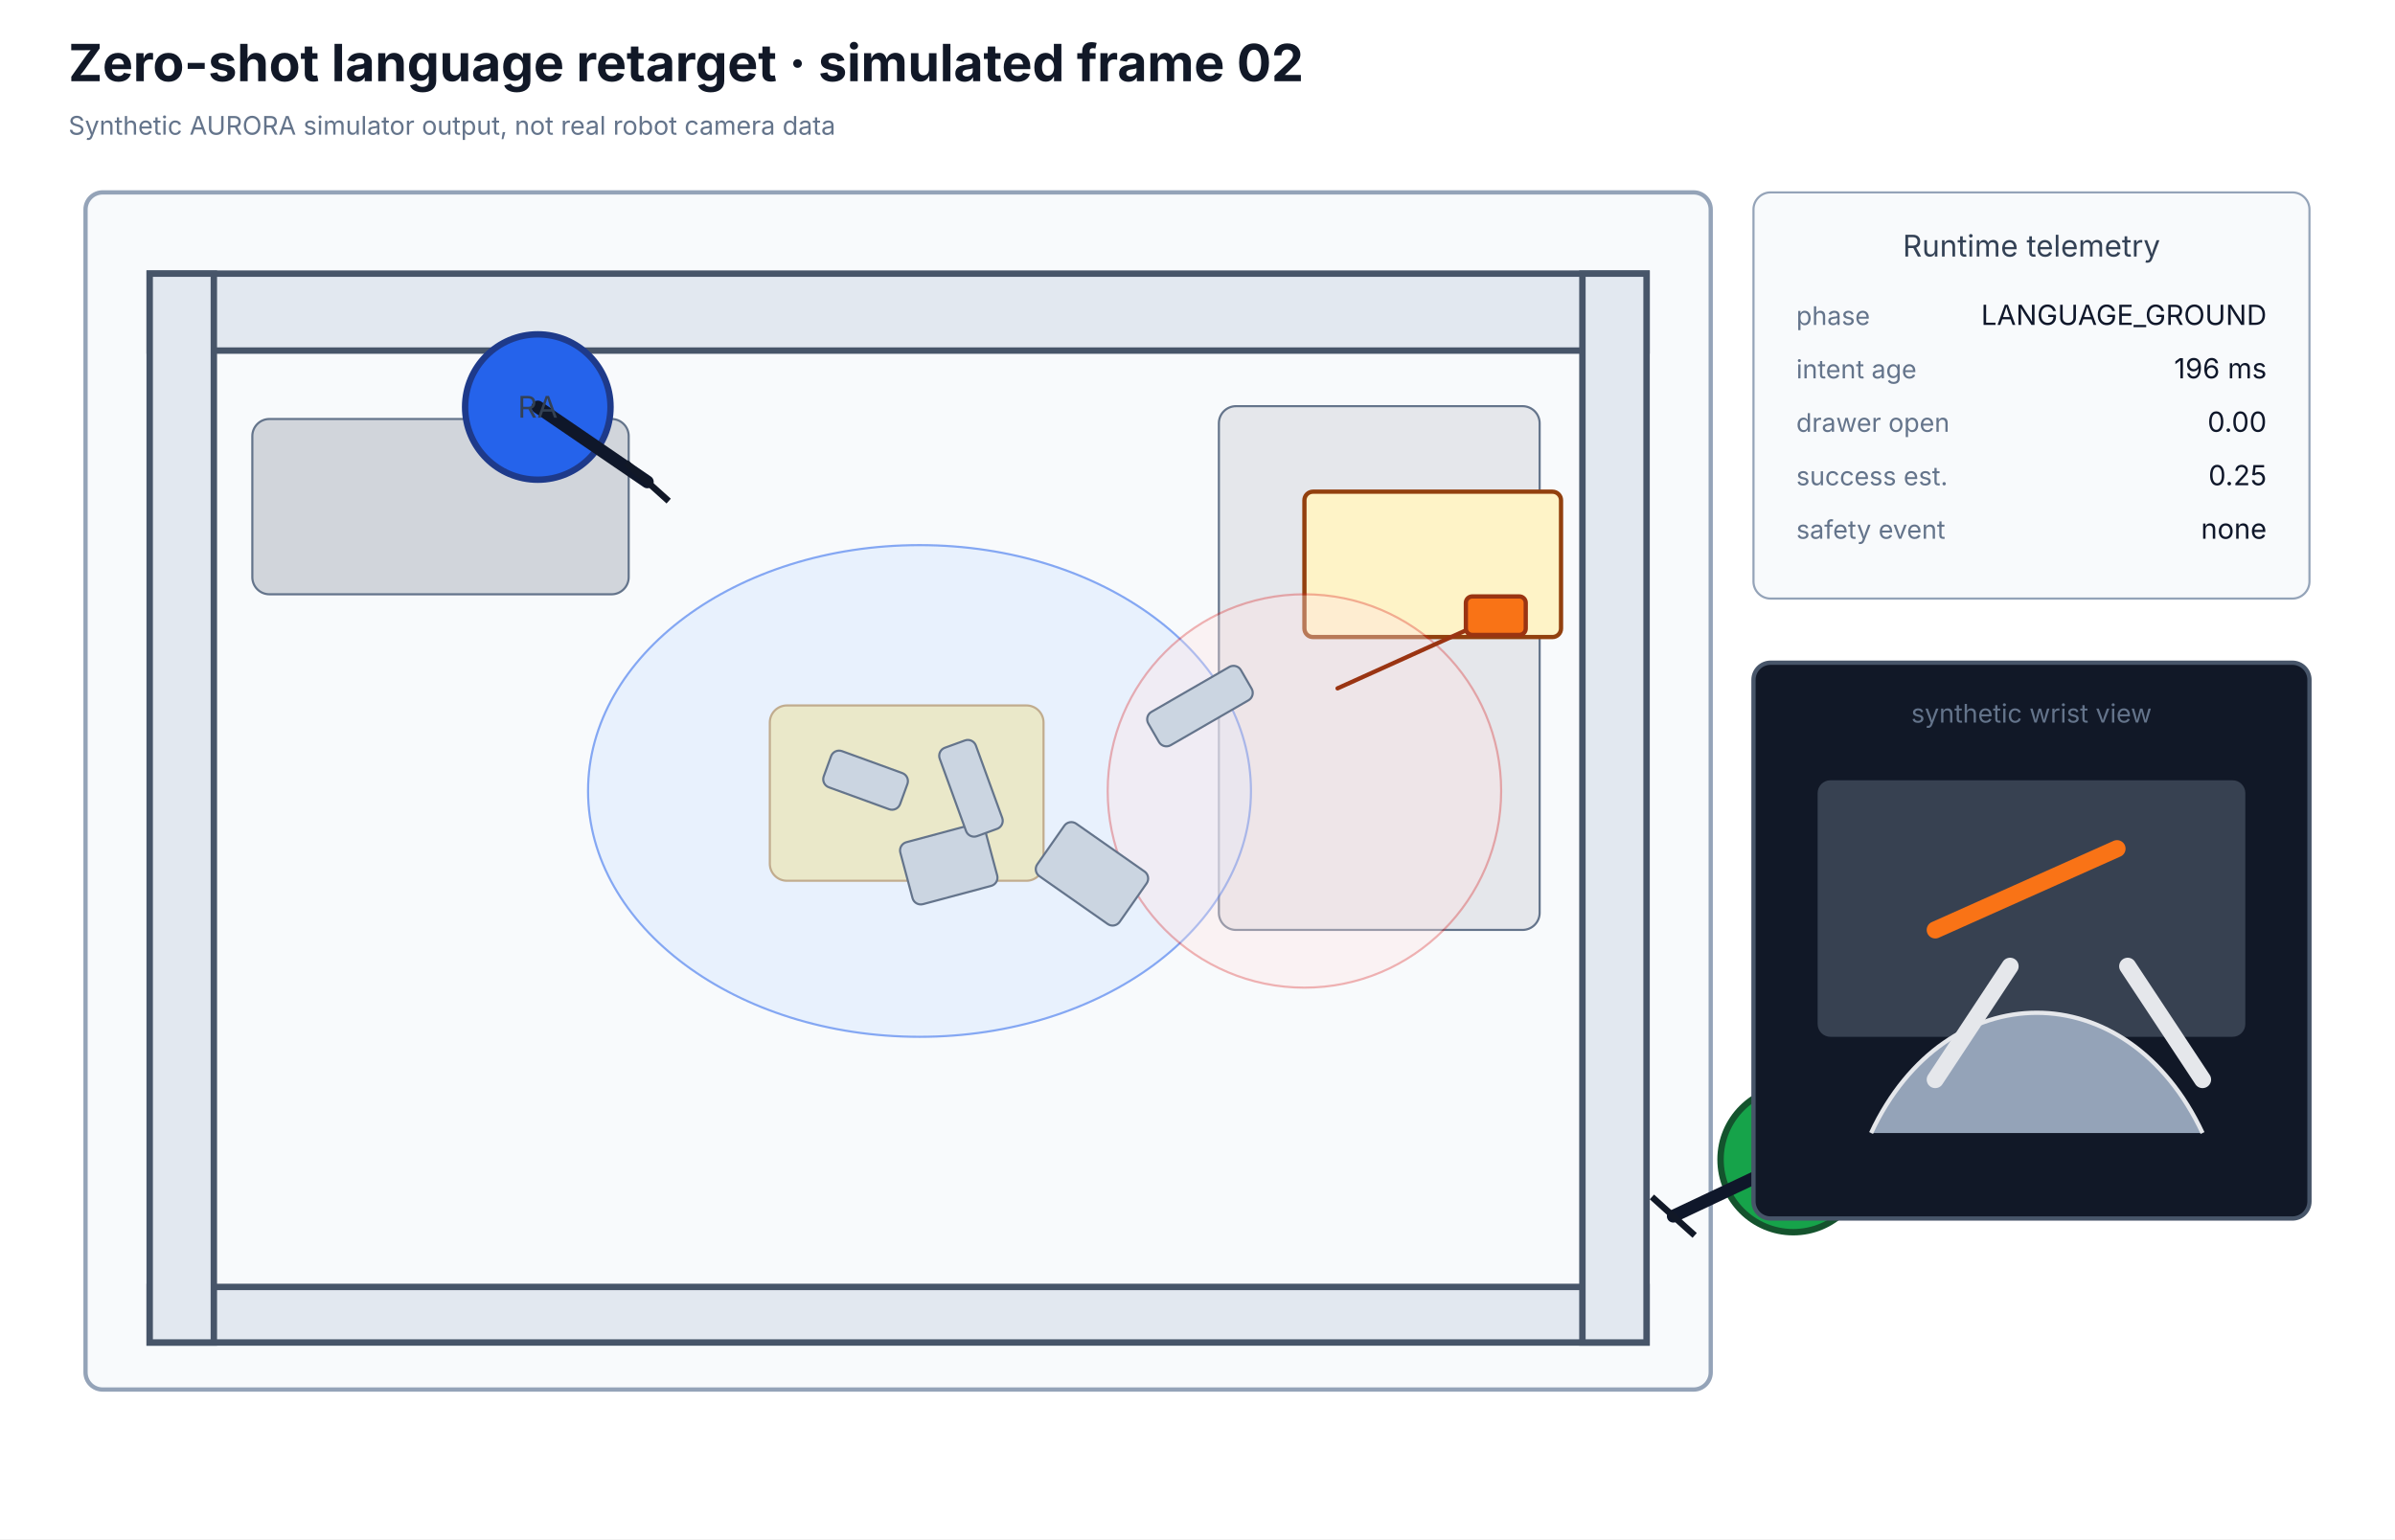
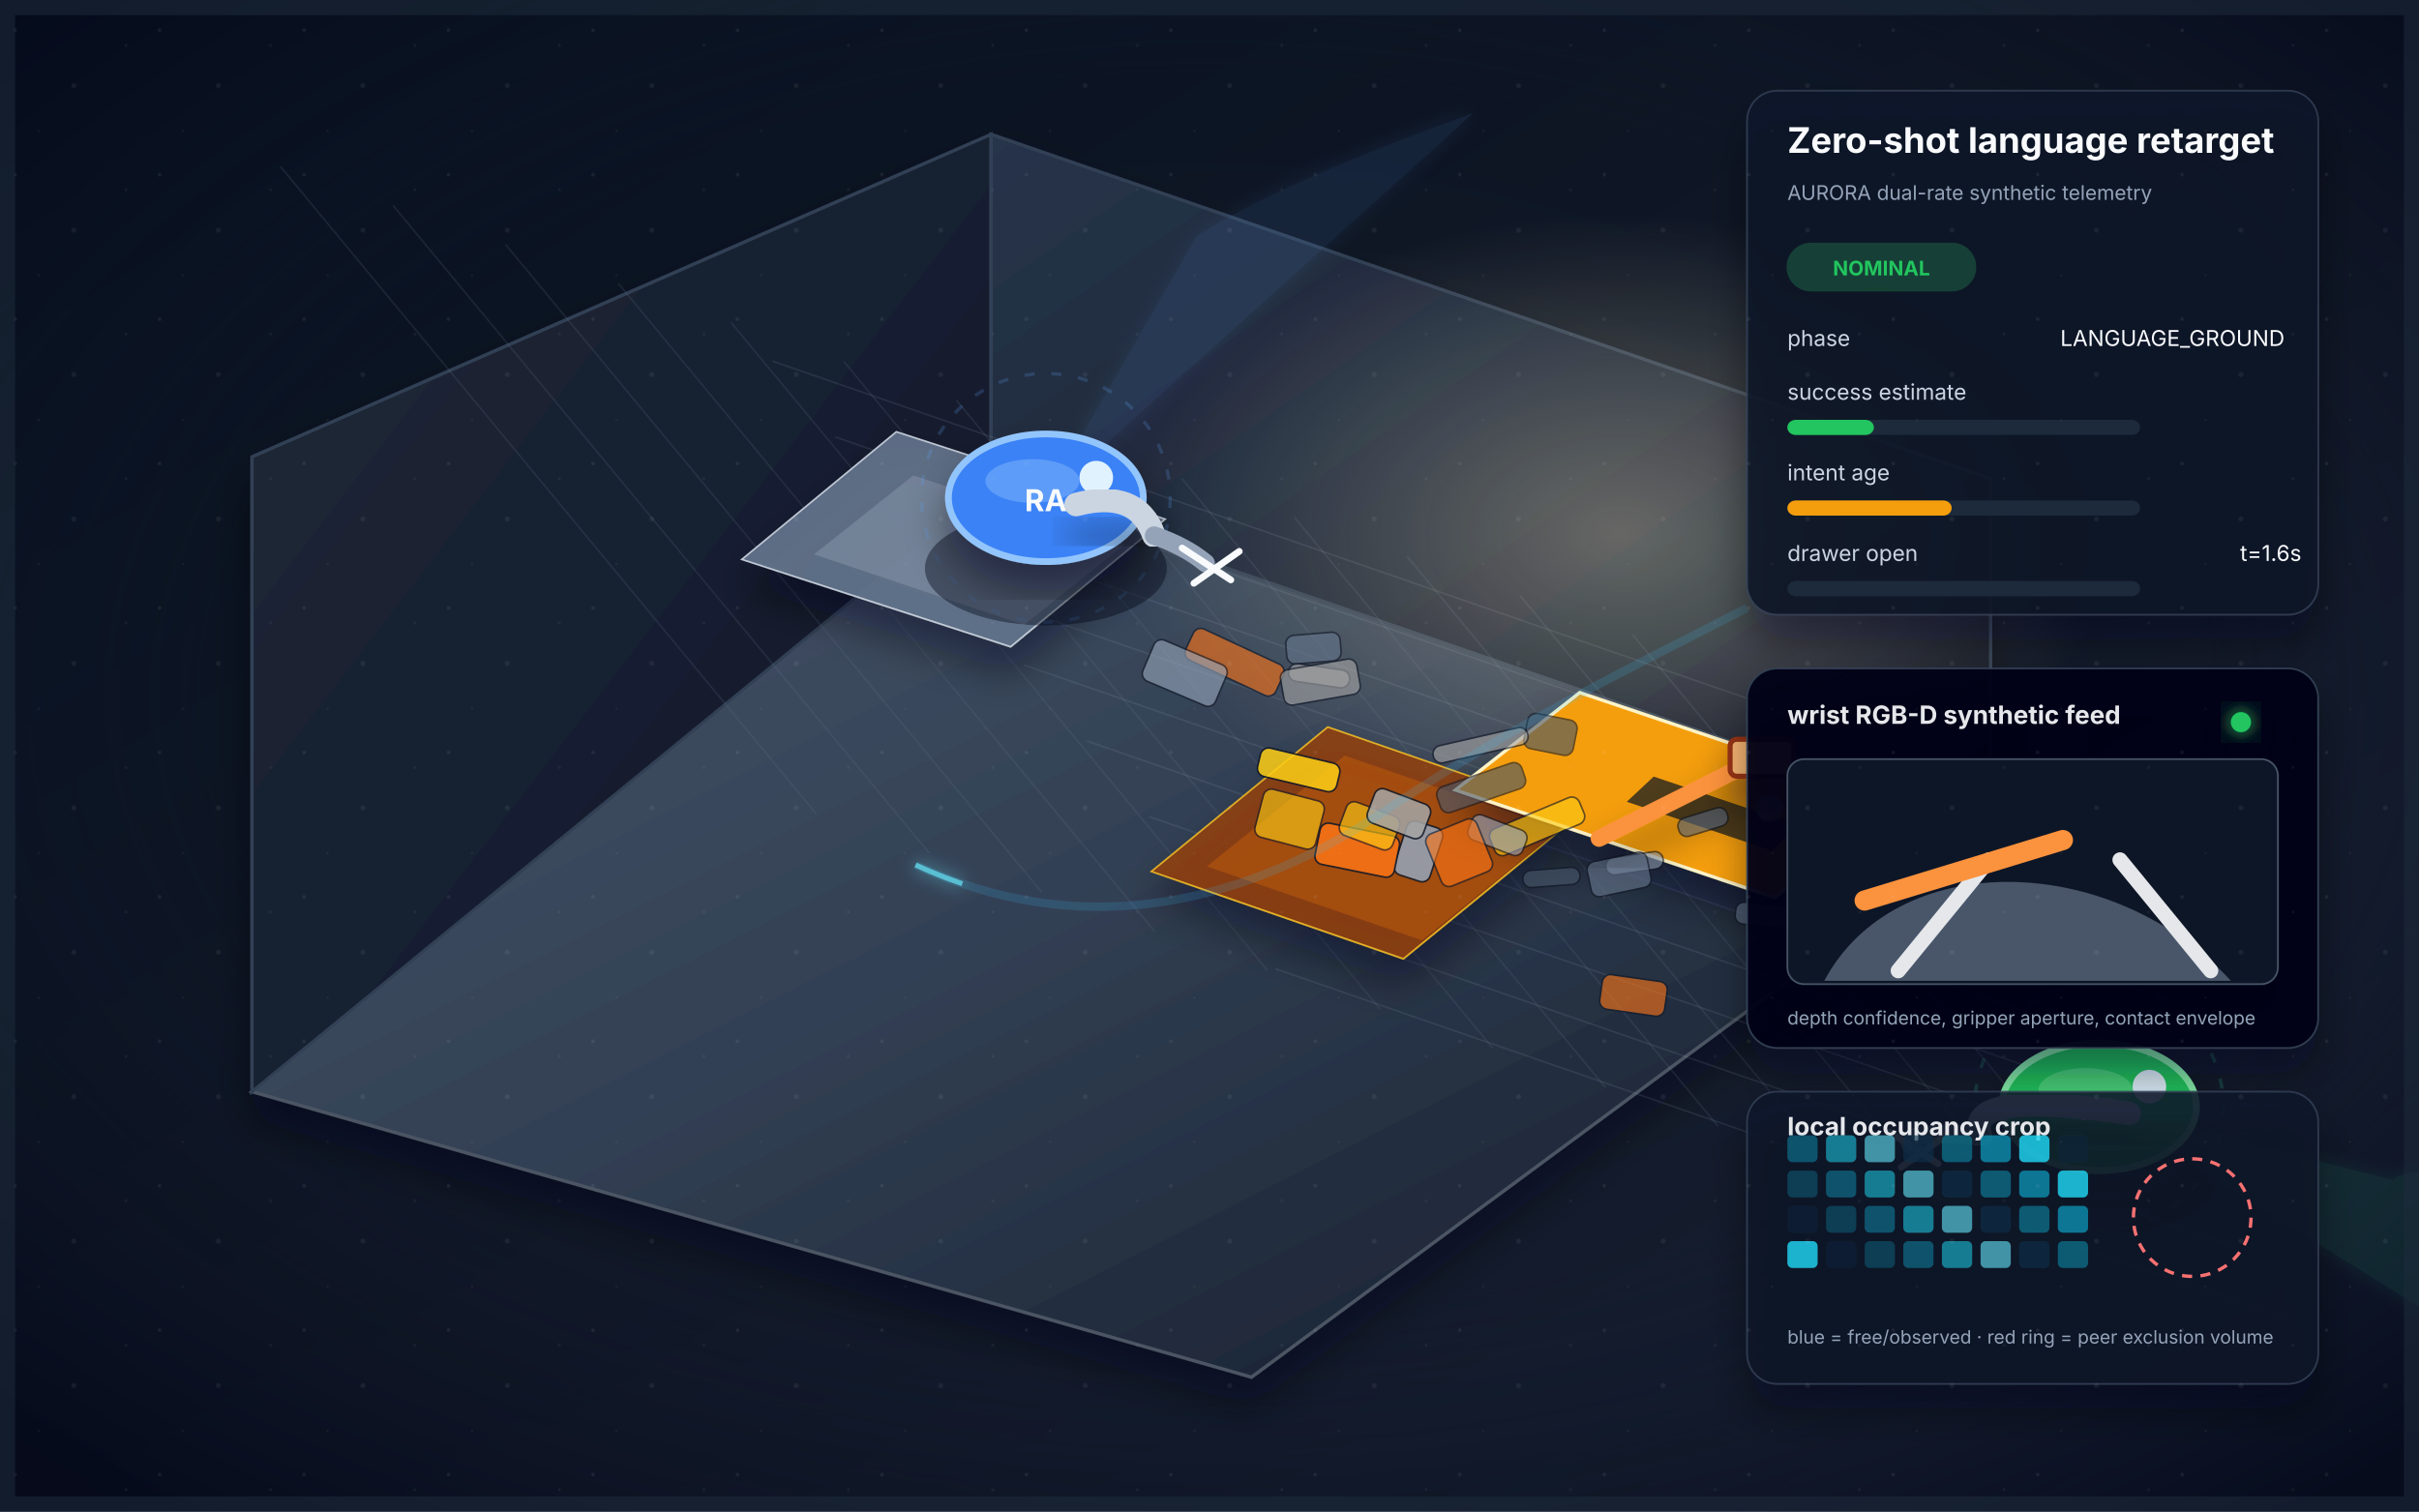
- <svg xmlns="http://www.w3.org/2000/svg" width="1120" height="720" viewBox="0 0 1120 720">
-   <style>text{font-family:Inter,Arial,sans-serif}.title{font-size:24px;font-weight:700;fill:#111827}.label{font-size:14px;fill:#334155}.small{font-size:12px;fill:#64748b}.hud{font-size:13px;fill:#0f172a}.wall{fill:#e2e8f0;stroke:#475569;stroke-width:3}.floor{fill:#f8fafc}.zone{fill:#dbeafe;stroke:#2563eb;stroke-width:1;opacity:.55}.danger{fill:#fee2e2;stroke:#dc2626;stroke-width:1}.drawer{fill:#fef3c7;stroke:#92400e;stroke-width:2}.clutter{fill:#cbd5e1;stroke:#64748b;stroke-width:1}.tool{fill:#f97316;stroke:#9a3412;stroke-width:2}.robotA{fill:#2563eb;stroke:#1e3a8a;stroke-width:3}.robotB{fill:#16a34a;stroke:#14532d;stroke-width:3}.arm{stroke:#0f172a;stroke-width:6;stroke-linecap:round}.grip{stroke:#111827;stroke-width:3}</style>
-   <rect width="100%" height="100%" fill="#ffffff" />
-   <text x="32.0" y="38.0" class="title" text-anchor="start">Zero-shot language retarget · simulated frame 02</text>
-   <text x="32.0" y="63.0" class="small" text-anchor="start">Synthetic AURORA simulator output, not real robot camera data</text>
-   <rect x="40" y="90" width="760" height="560" rx="8" class="floor" stroke="#94a3b8" stroke-width="2" />
-   <rect x="70" y="128" width="700" height="36" class="wall" />
-   <rect x="70" y="602" width="700" height="26" class="wall" />
-   <rect x="70" y="128" width="30" height="500" class="wall" />
-   <rect x="740" y="128" width="30" height="500" class="wall" />
-   <rect x="118" y="196" width="176" height="82" rx="8" fill="#d1d5db" stroke="#64748b" />
-   <rect x="570" y="190" width="150" height="245" rx="8" fill="#e5e7eb" stroke="#64748b" />
-   <rect x="610.0" y="230" width="120.0" height="68" rx="4" class="drawer" />
-   <rect x="360" y="330" width="128" height="82" rx="8" fill="#fde68a" stroke="#a16207" />
-   <ellipse cx="430" cy="370" rx="155" ry="115" class="zone" />
-   <circle cx="610" cy="370" r="92" class="danger" opacity=".35" />
-   <rect x="390" y="350" width="38" height="18" rx="4" class="clutter" transform="rotate(20 390 350)" />
-   <rect x="420" y="395" width="41" height="30" rx="4" class="clutter" transform="rotate(-15 420 395)" />
-   <rect x="455" y="345" width="44" height="18" rx="4" class="clutter" transform="rotate(70 455 345)" />
-   <rect x="500" y="383" width="47" height="30" rx="4" class="clutter" transform="rotate(35 500 383)" />
-   <rect x="535" y="335" width="50" height="18" rx="4" class="clutter" transform="rotate(-30 535 335)" />
-   <path d="M 625.5 322.0 L 698.5 289.0" class="tool" stroke-width="8" stroke-linecap="round" />
-   <rect x="685.5" y="279.0" width="28" height="18" rx="3" class="tool" />
-   <circle cx="251.5" cy="190.4" r="34" class="robotA" />
-   <line x1="251.5" y1="190.4" x2="302.7" y2="225.4" class="arm" />
-   <line x1="292.7" y1="216.4" x2="312.7" y2="234.4" class="grip" />
-   <text x="251.5" y="195.4" class="label" text-anchor="middle">RA</text>
-   <circle cx="838.6" cy="542.4" r="34" class="robotB" />
-   <line x1="838.6" y1="542.4" x2="782.5" y2="568.9" class="arm" />
-   <line x1="772.5" y1="559.9" x2="792.5" y2="577.9" class="grip" />
-   <text x="838.6" y="547.4" class="label" text-anchor="middle">RB</text>
-   <rect x="820" y="90" width="260" height="190" rx="8" fill="#f8fafc" stroke="#94a3b8" />
-   <text x="950.0" y="120.0" class="label" text-anchor="middle">Runtime telemetry</text>
-   <text x="840.0" y="152.0" class="small" text-anchor="start">phase</text>
-   <text x="1060.0" y="152.0" class="hud" text-anchor="end">LANGUAGE_GROUND</text>
-   <text x="840.0" y="177.0" class="small" text-anchor="start">intent age</text>
-   <text x="1060.0" y="177.0" class="hud" text-anchor="end">196 ms</text>
-   <text x="840.0" y="202.0" class="small" text-anchor="start">drawer open</text>
-   <text x="1060.0" y="202.0" class="hud" text-anchor="end">0.00</text>
-   <text x="840.0" y="227.0" class="small" text-anchor="start">success est.</text>
-   <text x="1060.0" y="227.0" class="hud" text-anchor="end">0.25</text>
-   <text x="840.0" y="252.0" class="small" text-anchor="start">safety event</text>
-   <text x="1060.0" y="252.0" class="hud" text-anchor="end">none</text>
-   <rect x="820" y="310" width="260" height="260" rx="8" fill="#111827" stroke="#475569" stroke-width="2" />
-   <text x="950.0" y="338.0" class="small" text-anchor="middle">synthetic wrist view</text>
-   <rect x="850" y="365" width="200" height="120" rx="6" fill="#374151" />
-   <path d="M 875 530 C 910 455, 995 455, 1030 530" fill="#94a3b8" stroke="#e5e7eb" stroke-width="2" />
-   <line x1="905" y1="505" x2="940" y2="452" stroke="#e5e7eb" stroke-width="8" stroke-linecap="round" />
-   <line x1="995" y1="452" x2="1030" y2="505" stroke="#e5e7eb" stroke-width="8" stroke-linecap="round" />
-   <path d="M 905 435 L 990 397" stroke="#f97316" stroke-width="8" stroke-linecap="round" />
+ <svg xmlns="http://www.w3.org/2000/svg" width="1440" height="900" viewBox="0 0 1440 900">
+   <defs>
+     <linearGradient id="bg" x1="0" y1="0" x2="1" y2="1">
+       <stop offset="0" stop-color="#07111f" />
+       <stop offset="0.55" stop-color="#111827" />
+       <stop offset="1" stop-color="#172033" />
+     </linearGradient>
+     <radialGradient id="vignette" cx="50%" cy="46%" r="70%">
+       <stop offset="0" stop-color="#ffffff" stop-opacity="0.07" />
+       <stop offset="0.58" stop-color="#0f172a" stop-opacity="0" />
+       <stop offset="1" stop-color="#020617" stop-opacity="0.82" />
+     </radialGradient>
+     <linearGradient id="floorGrad" x1="0" y1="0" x2="1" y2="1">
+       <stop offset="0" stop-color="#475569" />
+       <stop offset="0.45" stop-color="#334155" />
+       <stop offset="1" stop-color="#111827" />
+     </linearGradient>
+     <linearGradient id="wallLeft" x1="0" y1="0" x2="1" y2="1">
+       <stop offset="0" stop-color="#1f2937" />
+       <stop offset="1" stop-color="#0f172a" />
+     </linearGradient>
+     <linearGradient id="wallRight" x1="0" y1="0" x2="1" y2="1">
+       <stop offset="0" stop-color="#273449" />
+       <stop offset="1" stop-color="#111827" />
+     </linearGradient>
+     <radialGradient id="lamp" cx="50%" cy="50%" r="50%">
+       <stop offset="0" stop-color="#fef3c7" stop-opacity="0.60" />
+       <stop offset="1" stop-color="#fef3c7" stop-opacity="0" />
+     </radialGradient>
+     <pattern id="dust" width="86" height="86" patternUnits="userSpaceOnUse">
+       <circle cx="9" cy="18" r="1.1" fill="#e5e7eb" opacity="0.22" />
+       <circle cx="44" cy="51" r="1.5" fill="#f8fafc" opacity="0.18" />
+       <circle cx="75" cy="27" r="0.9" fill="#cbd5e1" opacity="0.18" />
+       <circle cx="23" cy="78" r="0.7" fill="#fef3c7" opacity="0.16" />
+     </pattern>
+     <filter id="softShadow" x="-30%" y="-30%" width="160%" height="160%">
+       <feDropShadow dx="0" dy="16" stdDeviation="12" flood-color="#020617" flood-opacity="0.45" />
+     </filter>
+     <filter id="glow" x="-50%" y="-50%" width="200%" height="200%">
+       <feGaussianBlur stdDeviation="5" result="coloredBlur" />
+       <feMerge>
+         <feMergeNode in="coloredBlur" />
+         <feMergeNode in="SourceGraphic" />
+       </feMerge>
+     </filter>
+   </defs>
+   <rect width="1440" height="900" fill="url(#bg)" />
+   <rect width="1440" height="900" fill="url(#vignette)" opacity="0.95" />
+   <g filter="url(#softShadow)">
+     <path d="M150 650 L590 290 L1185 495 L745 820 Z" fill="url(#floorGrad)" stroke="#4b5563" stroke-width="2" />
+     <path d="M150 650 L150 272 L590 80 L590 290 Z" fill="url(#wallLeft)" stroke="#334155" stroke-width="2" />
+     <path d="M590 80 L1185 285 L1185 495 L590 290 Z" fill="url(#wallRight)" stroke="#334155" stroke-width="2" />
+   </g>
+   <line x1="166.9" y1="99.1" x2="486.1" y2="484.8" stroke="#64748b" stroke-width="1" opacity="0.18" />
+   <line x1="234.0" y1="122.3" x2="553.2" y2="508.0" stroke="#64748b" stroke-width="1" opacity="0.18" />
+   <line x1="301.0" y1="145.6" x2="620.2" y2="531.3" stroke="#64748b" stroke-width="1" opacity="0.18" />
+   <line x1="368.1" y1="168.8" x2="687.3" y2="554.5" stroke="#64748b" stroke-width="1" opacity="0.18" />
+   <line x1="435.2" y1="192.0" x2="754.4" y2="577.7" stroke="#64748b" stroke-width="1" opacity="0.18" />
+   <line x1="502.3" y1="215.2" x2="821.5" y2="600.9" stroke="#64748b" stroke-width="1" opacity="0.18" />
+   <line x1="569.4" y1="238.4" x2="888.6" y2="624.1" stroke="#64748b" stroke-width="1" opacity="0.18" />
+   <line x1="636.4" y1="261.7" x2="955.6" y2="647.4" stroke="#64748b" stroke-width="1" opacity="0.18" />
+   <line x1="703.5" y1="284.9" x2="1022.7" y2="670.6" stroke="#64748b" stroke-width="1" opacity="0.18" />
+   <line x1="770.6" y1="308.1" x2="1089.8" y2="693.8" stroke="#64748b" stroke-width="1" opacity="0.18" />
+   <line x1="837.7" y1="331.3" x2="1156.9" y2="717.0" stroke="#64748b" stroke-width="1" opacity="0.18" />
+   <line x1="904.8" y1="354.5" x2="1224.0" y2="740.2" stroke="#64748b" stroke-width="1" opacity="0.18" />
+   <line x1="971.8" y1="377.8" x2="1291.0" y2="763.5" stroke="#64748b" stroke-width="1" opacity="0.18" />
+   <line x1="459.8" y1="215.0" x2="1068.2" y2="425.6" stroke="#94a3b8" stroke-width="1" opacity="0.14" />
+   <line x1="497.2" y1="260.2" x2="1105.6" y2="470.8" stroke="#94a3b8" stroke-width="1" opacity="0.14" />
+   <line x1="534.7" y1="305.5" x2="1143.1" y2="516.1" stroke="#94a3b8" stroke-width="1" opacity="0.14" />
+   <line x1="572.1" y1="350.7" x2="1180.5" y2="561.3" stroke="#94a3b8" stroke-width="1" opacity="0.14" />
+   <line x1="609.6" y1="396.0" x2="1218.0" y2="606.6" stroke="#94a3b8" stroke-width="1" opacity="0.14" />
+   <line x1="647.0" y1="441.2" x2="1255.4" y2="651.8" stroke="#94a3b8" stroke-width="1" opacity="0.14" />
+   <line x1="684.4" y1="486.4" x2="1292.8" y2="697.0" stroke="#94a3b8" stroke-width="1" opacity="0.14" />
+   <line x1="721.9" y1="531.7" x2="1330.3" y2="742.3" stroke="#94a3b8" stroke-width="1" opacity="0.14" />
+   <line x1="759.3" y1="576.9" x2="1367.7" y2="787.5" stroke="#94a3b8" stroke-width="1" opacity="0.14" />
+   <ellipse cx="965" cy="318" rx="290" ry="190" fill="url(#lamp)" opacity="0.55" />
+   <g filter="url(#softShadow)">
+     <path d="M533.6 257.1 l160 52 l-92 76 l-160 -52z" fill="#64748b" stroke="#cbd5e1" opacity="0.92" />
+     <path d="M543.6 283.1 l126 41 l-60 48 l-125 -42z" fill="#94a3b8" opacity="0.35" />
+   </g>
+   <g filter="url(#softShadow)">
+     <path d="M790.4 432.9 l150 52 l-105 86 l-150 -52z" fill="#92400e" stroke="#fbbf24" opacity="0.86" />
+     <path d="M800.4 449.9 l128 44 l-82 66 l-128 -44z" fill="#b45309" opacity="0.65" />
+   </g>
+   <g filter="url(#softShadow)">
+     <path d="M940.4 412.4 l190 64 l-74 58 l-190 -64z" fill="#f59e0b" stroke="#fef3c7" stroke-width="2" />
+     <path d="M984.4 462.4 l86 29 l-16 15 l-86 -29z" fill="#111827" opacity="0.72" />
+     <circle cx="1053.4" cy="481.4" r="8" fill="#fef3c7" />
+   </g>
+   <rect x="838.9" y="487.5" width="22.4" height="33.6" rx="5" fill="#94a3b8" stroke="#111827" opacity="0.86" transform="rotate(18.0 838.9 487.5)" />
+   <rect x="997.6" y="488.5" width="30.4" height="11.3" rx="5" fill="#64748b" stroke="#111827" opacity="0.62" transform="rotate(-17.1 997.6 488.5)" />
+   <rect x="753.3" y="468.7" width="37.4" height="29.6" rx="5" fill="#facc15" stroke="#111827" opacity="0.62" transform="rotate(14.6 753.3 468.7)" />
+   <rect x="767.9" y="394.4" width="36.6" height="10.7" rx="5" fill="#a3a3a3" stroke="#111827" opacity="0.62" transform="rotate(8.3 767.9 394.4)" />
+   <rect x="712.4" y="372.5" width="59.3" height="20.5" rx="5" fill="#f97316" stroke="#111827" opacity="0.62" transform="rotate(25.0 712.4 372.5)" />
+   <rect x="1061.7" y="571.2" width="32.5" height="13.5" rx="5" fill="#475569" stroke="#111827" opacity="0.86" transform="rotate(-14.2 1061.7 571.2)" />
+   <rect x="955.2" y="511.4" width="34.5" height="10.4" rx="5" fill="#94a3b8" stroke="#111827" opacity="0.62" transform="rotate(-8.3 955.2 511.4)" />
+   <rect x="765.0" y="378.7" width="32.5" height="17.1" rx="5" fill="#64748b" stroke="#111827" opacity="0.62" transform="rotate(-4.7 765.0 378.7)" />
+   <rect x="885.1" y="495.3" width="57.7" height="17.1" rx="5" fill="#facc15" stroke="#111827" opacity="0.62" transform="rotate(-22.7 885.1 495.3)" />
+   <rect x="761.4" y="399.6" width="46.2" height="21.4" rx="5" fill="#a3a3a3" stroke="#111827" opacity="0.62" transform="rotate(-10.0 761.4 399.6)" />
+   <rect x="786.8" y="489.2" width="48.2" height="25.0" rx="5" fill="#f97316" stroke="#111827" opacity="0.86" transform="rotate(11.4 786.8 489.2)" />
+   <rect x="910.4" y="423.9" width="29.9" height="21.3" rx="5" fill="#475569" stroke="#111827" opacity="0.62" transform="rotate(11.3 910.4 423.9)" />
+   <rect x="877.9" y="483.6" width="34.9" height="15.9" rx="5" fill="#94a3b8" stroke="#111827" opacity="0.62" transform="rotate(20.9 877.9 483.6)" />
+   <rect x="1033.7" y="536.7" width="41.6" height="13.1" rx="5" fill="#64748b" stroke="#111827" opacity="0.62" transform="rotate(5.7 1033.7 536.7)" />
+   <rect x="803.2" y="475.9" width="33.7" height="21.2" rx="5" fill="#facc15" stroke="#111827" opacity="0.62" transform="rotate(20.5 803.2 475.9)" />
+   <rect x="820.0" y="468.1" width="35.4" height="21.7" rx="5" fill="#a3a3a3" stroke="#111827" opacity="0.86" transform="rotate(20.6 820.0 468.1)" />
+   <rect x="954.5" y="579.6" width="39.1" height="20.9" rx="5" fill="#f97316" stroke="#111827" opacity="0.62" transform="rotate(8.1 954.5 579.6)" />
+   <rect x="906.1" y="518.6" width="34.2" height="10.3" rx="5" fill="#475569" stroke="#111827" opacity="0.62" transform="rotate(-4.3 906.1 518.6)" />
+   <rect x="688.8" y="379.3" width="47.1" height="26.6" rx="5" fill="#94a3b8" stroke="#111827" opacity="0.62" transform="rotate(23.0 688.8 379.3)" />
+   <rect x="943.8" y="514.0" width="36.5" height="21.4" rx="5" fill="#64748b" stroke="#111827" opacity="0.62" transform="rotate(-11.9 943.8 514.0)" />
+   <rect x="751.5" y="444.3" width="48.5" height="17.4" rx="5" fill="#facc15" stroke="#111827" opacity="0.86" transform="rotate(13.4 751.5 444.3)" />
+   <rect x="852.0" y="445.1" width="57.8" height="10.5" rx="5" fill="#a3a3a3" stroke="#111827" opacity="0.62" transform="rotate(-12.9 852.0 445.1)" />
+   <rect x="847.2" y="498.3" width="32.6" height="33.6" rx="5" fill="#f97316" stroke="#111827" opacity="0.62" transform="rotate(-22.1 847.2 498.3)" />
+   <rect x="853.9" y="470.0" width="53.3" height="16.1" rx="5" fill="#475569" stroke="#111827" opacity="0.62" transform="rotate(-18.9 853.9 470.0)" />
+   <path d="M622.6 296.4 l90.0 -155.9 q46 -30 164.4 -73.2 z" fill="#60a5fa" opacity="0.10" filter="url(#glow)" />
+   <circle cx="622.6" cy="296.4" r="74" fill="none" stroke="#60a5fa" stroke-width="2" opacity="0.20" stroke-dasharray="6 10" />
+   <path d="M1249.5 659.0 l174.7 43.5 q46 -30 115.7 137.9 z" fill="#34d399" opacity="0.10" filter="url(#glow)" />
+   <circle cx="1249.5" cy="659.0" r="74" fill="none" stroke="#34d399" stroke-width="2" opacity="0.20" stroke-dasharray="6 10" />
+   <g filter="url(#softShadow)">
+     <path d="M951.9 499.2 L1043.9 453.2" stroke="#fb923c" stroke-width="10" stroke-linecap="round" />
+     <rect x="1029.9" y="440.2" width="38" height="22" rx="4" fill="#fdba74" stroke="#9a3412" stroke-width="3" />
+   </g>
+   <ellipse cx="622.6" cy="338.4" rx="72" ry="34" fill="#020617" opacity="0.42" />
+   <g filter="url(#softShadow)">
+     <ellipse cx="622.6" cy="296.4" rx="58" ry="38" fill="#3b82f6" stroke="#93c5fd" stroke-width="4" />
+     <ellipse cx="614.6" cy="286.4" rx="28" ry="13" fill="#93c5fd" opacity="0.38" />
+     <circle cx="652.6" cy="284.4" r="10" fill="#e0f2fe" />
+     <text x="622.6" y="304.4" font-family="Inter,Arial,sans-serif" font-size="18" font-weight="700" text-anchor="middle" fill="#f8fafc">RA</text>
+   </g>
+   <path d="M640.6 300.4 Q677.0 290.9 687.0 318.9" stroke="#cbd5e1" stroke-width="14" stroke-linecap="round" fill="none" filter="url(#softShadow)" />
+   <path d="M687.0 318.9 Q705.7 325.3 717.7 335.3" stroke="#94a3b8" stroke-width="11" stroke-linecap="round" fill="none" />
+   <path d="M703.7 326.3 L732.7 345.3 M710.7 347.3 L737.7 328.3" stroke="#f8fafc" stroke-width="4" stroke-linecap="round" />
+   <ellipse cx="1249.5" cy="701.0" rx="72" ry="34" fill="#020617" opacity="0.42" />
+   <g filter="url(#softShadow)">
+     <ellipse cx="1249.5" cy="659.0" rx="58" ry="38" fill="#22c55e" stroke="#86efac" stroke-width="4" />
+     <ellipse cx="1241.5" cy="649.0" rx="28" ry="13" fill="#86efac" opacity="0.38" />
+     <circle cx="1279.5" cy="647.0" r="10" fill="#e0f2fe" />
+     <text x="1249.5" y="667.0" font-family="Inter,Arial,sans-serif" font-size="18" font-weight="700" text-anchor="middle" fill="#f8fafc">RB</text>
+   </g>
+   <path d="M1267.5 663.0 Q1168.9 648.1 1178.9 676.1" stroke="#cbd5e1" stroke-width="14" stroke-linecap="round" fill="none" filter="url(#softShadow)" />
+   <path d="M1178.9 676.1 Q1126.7 673.0 1138.7 683.0" stroke="#94a3b8" stroke-width="11" stroke-linecap="round" fill="none" />
+   <path d="M1124.7 674.0 L1153.7 693.0 M1131.7 695.0 L1158.7 676.0" stroke="#f8fafc" stroke-width="4" stroke-linecap="round" />
+   <path d="M545 515 C642 560, 735 540, 818 487 C903 430, 970 398, 1040 362" fill="none" stroke="#38bdf8" stroke-width="5" opacity="0.16" />
+   <path d="M545 515 C642 560, 735 540, 818 487 C903 430, 970 398, 1040 362" fill="none" stroke="#67e8f9" stroke-width="3" opacity="0.72" stroke-dasharray="30.0 800" filter="url(#glow)" />
+   <g filter="url(#softShadow)">
+     <rect x="1040" y="54" width="340" height="312" rx="18" fill="#0f172a" opacity="0.88" stroke="#334155" />
+     <text x="1064" y="91" font-family="Inter,Arial,sans-serif" font-size="21" font-weight="700" fill="#f8fafc">Zero-shot language retarget</text>
+     <text x="1064" y="119" font-family="Inter,Arial,sans-serif" font-size="12" fill="#94a3b8">AURORA dual-rate synthetic telemetry</text>
+     <rect x="1064" y="145" width="112" height="28" rx="14" fill="#22c55e" opacity="0.23" stroke="#22c55e" />
+     <text x="1120" y="164" font-family="Inter,Arial,sans-serif" font-size="12" font-weight="700" text-anchor="middle" fill="#22c55e">NOMINAL</text>
+     <text x="1064" y="206" font-family="Inter,Arial,sans-serif" font-size="13" fill="#cbd5e1">phase</text>
+     <text x="1360" y="206" font-family="Inter,Arial,sans-serif" font-size="13" text-anchor="end" fill="#f8fafc">LANGUAGE_GROUND</text>
+     <text x="1064" y="238" font-family="Inter,Arial,sans-serif" font-size="13" fill="#cbd5e1">success estimate</text>
+     <rect x="1064" y="250" width="210" height="9" rx="5" fill="#1e293b" />
+     <rect x="1064" y="250" width="51.5" height="9" rx="5" fill="#22c55e" />
+     <text x="1064" y="286" font-family="Inter,Arial,sans-serif" font-size="13" fill="#cbd5e1">intent age</text>
+     <rect x="1064" y="298" width="210" height="9" rx="5" fill="#1e293b" />
+     <rect x="1064" y="298" width="97.8" height="9" rx="5" fill="#f59e0b" />
+     <text x="1064" y="334" font-family="Inter,Arial,sans-serif" font-size="13" fill="#cbd5e1">drawer open</text>
+     <rect x="1064" y="346" width="210" height="9" rx="5" fill="#1e293b" />
+     <rect x="1064" y="346" width="0.0" height="9" rx="5" fill="#38bdf8" />
+     <text x="1370" y="334" font-family="Inter,Arial,sans-serif" font-size="13" text-anchor="end" fill="#f8fafc">t=1.6s</text>
+   </g>
+   <g filter="url(#softShadow)">
+     <rect x="1040" y="398" width="340" height="226" rx="18" fill="#020617" opacity="0.94" stroke="#334155" />
+     <text x="1064" y="431" font-family="Inter,Arial,sans-serif" font-size="15" font-weight="700" fill="#e5e7eb">wrist RGB-D synthetic feed</text>
+     <rect x="1064" y="452" width="292" height="134" rx="10" fill="#111827" stroke="#475569" />
+     <path d="M1086 584 C1128 505, 1256 506, 1328 584" fill="#64748b" opacity="0.68" />
+     <line x1="1130" y1="578" x2="1184" y2="512" stroke="#e5e7eb" stroke-width="9" stroke-linecap="round" />
+     <line x1="1262" y1="512" x2="1316" y2="578" stroke="#e5e7eb" stroke-width="9" stroke-linecap="round" />
+     <path d="M1110 536.2 L1228 500.2" stroke="#fb923c" stroke-width="12" stroke-linecap="round" />
+     <circle cx="1334" cy="430" r="6" fill="#22c55e" filter="url(#glow)" />
+     <text x="1064" y="610" font-family="Inter,Arial,sans-serif" font-size="11" fill="#94a3b8">depth confidence, gripper aperture, contact envelope</text>
+   </g>
+   <g filter="url(#softShadow)">
+     <rect x="1040" y="650" width="340" height="174" rx="18" fill="#0f172a" opacity="0.88" stroke="#334155" />
+     <text x="1064" y="676" font-family="Inter,Arial,sans-serif" font-size="15" font-weight="700" fill="#e5e7eb">local occupancy crop</text>
+     <rect x="1064" y="676" width="18" height="16" rx="3" fill="#0891b2" opacity="0.47" />
+     <rect x="1087" y="676" width="18" height="16" rx="3" fill="#22d3ee" opacity="0.53" />
+     <rect x="1110" y="676" width="18" height="16" rx="3" fill="#67e8f9" opacity="0.59" />
+     <rect x="1133" y="676" width="18" height="16" rx="3" fill="#082f49" opacity="0.65" />
+     <rect x="1156" y="676" width="18" height="16" rx="3" fill="#0e7490" opacity="0.71" />
+     <rect x="1179" y="676" width="18" height="16" rx="3" fill="#0891b2" opacity="0.77" />
+     <rect x="1202" y="676" width="18" height="16" rx="3" fill="#22d3ee" opacity="0.83" />
+     <rect x="1225" y="676" width="18" height="16" rx="3" fill="#082f49" opacity="0.35" />
+     <rect x="1064" y="697" width="18" height="16" rx="3" fill="#0e7490" opacity="0.41" />
+     <rect x="1087" y="697" width="18" height="16" rx="3" fill="#0891b2" opacity="0.47" />
+     <rect x="1110" y="697" width="18" height="16" rx="3" fill="#22d3ee" opacity="0.53" />
+     <rect x="1133" y="697" width="18" height="16" rx="3" fill="#67e8f9" opacity="0.59" />
+     <rect x="1156" y="697" width="18" height="16" rx="3" fill="#082f49" opacity="0.65" />
+     <rect x="1179" y="697" width="18" height="16" rx="3" fill="#0e7490" opacity="0.71" />
+     <rect x="1202" y="697" width="18" height="16" rx="3" fill="#0891b2" opacity="0.77" />
+     <rect x="1225" y="697" width="18" height="16" rx="3" fill="#22d3ee" opacity="0.83" />
+     <rect x="1064" y="718" width="18" height="16" rx="3" fill="#082f49" opacity="0.35" />
+     <rect x="1087" y="718" width="18" height="16" rx="3" fill="#0e7490" opacity="0.41" />
+     <rect x="1110" y="718" width="18" height="16" rx="3" fill="#0891b2" opacity="0.47" />
+     <rect x="1133" y="718" width="18" height="16" rx="3" fill="#22d3ee" opacity="0.53" />
+     <rect x="1156" y="718" width="18" height="16" rx="3" fill="#67e8f9" opacity="0.59" />
+     <rect x="1179" y="718" width="18" height="16" rx="3" fill="#082f49" opacity="0.65" />
+     <rect x="1202" y="718" width="18" height="16" rx="3" fill="#0e7490" opacity="0.71" />
+     <rect x="1225" y="718" width="18" height="16" rx="3" fill="#0891b2" opacity="0.77" />
+     <rect x="1064" y="739" width="18" height="16" rx="3" fill="#22d3ee" opacity="0.83" />
+     <rect x="1087" y="739" width="18" height="16" rx="3" fill="#082f49" opacity="0.35" />
+     <rect x="1110" y="739" width="18" height="16" rx="3" fill="#0e7490" opacity="0.41" />
+     <rect x="1133" y="739" width="18" height="16" rx="3" fill="#0891b2" opacity="0.47" />
+     <rect x="1156" y="739" width="18" height="16" rx="3" fill="#22d3ee" opacity="0.53" />
+     <rect x="1179" y="739" width="18" height="16" rx="3" fill="#67e8f9" opacity="0.59" />
+     <rect x="1202" y="739" width="18" height="16" rx="3" fill="#082f49" opacity="0.65" />
+     <rect x="1225" y="739" width="18" height="16" rx="3" fill="#0e7490" opacity="0.71" />
+     <rect x="1270" y="690" width="70" height="70" rx="35" fill="none" stroke="#f87171" stroke-width="2" stroke-dasharray="6 5" />
+     <text x="1064" y="800" font-family="Inter,Arial,sans-serif" font-size="11" fill="#94a3b8">blue = free/observed · red ring = peer exclusion volume</text>
+   </g>
+   <rect x="0" y="0" width="1440" height="900" fill="url(#dust)" opacity="0.33" />
+   <rect x="0" y="0" width="1440" height="900" fill="none" stroke="#1e293b" stroke-width="18" opacity="0.55" />
</svg>
